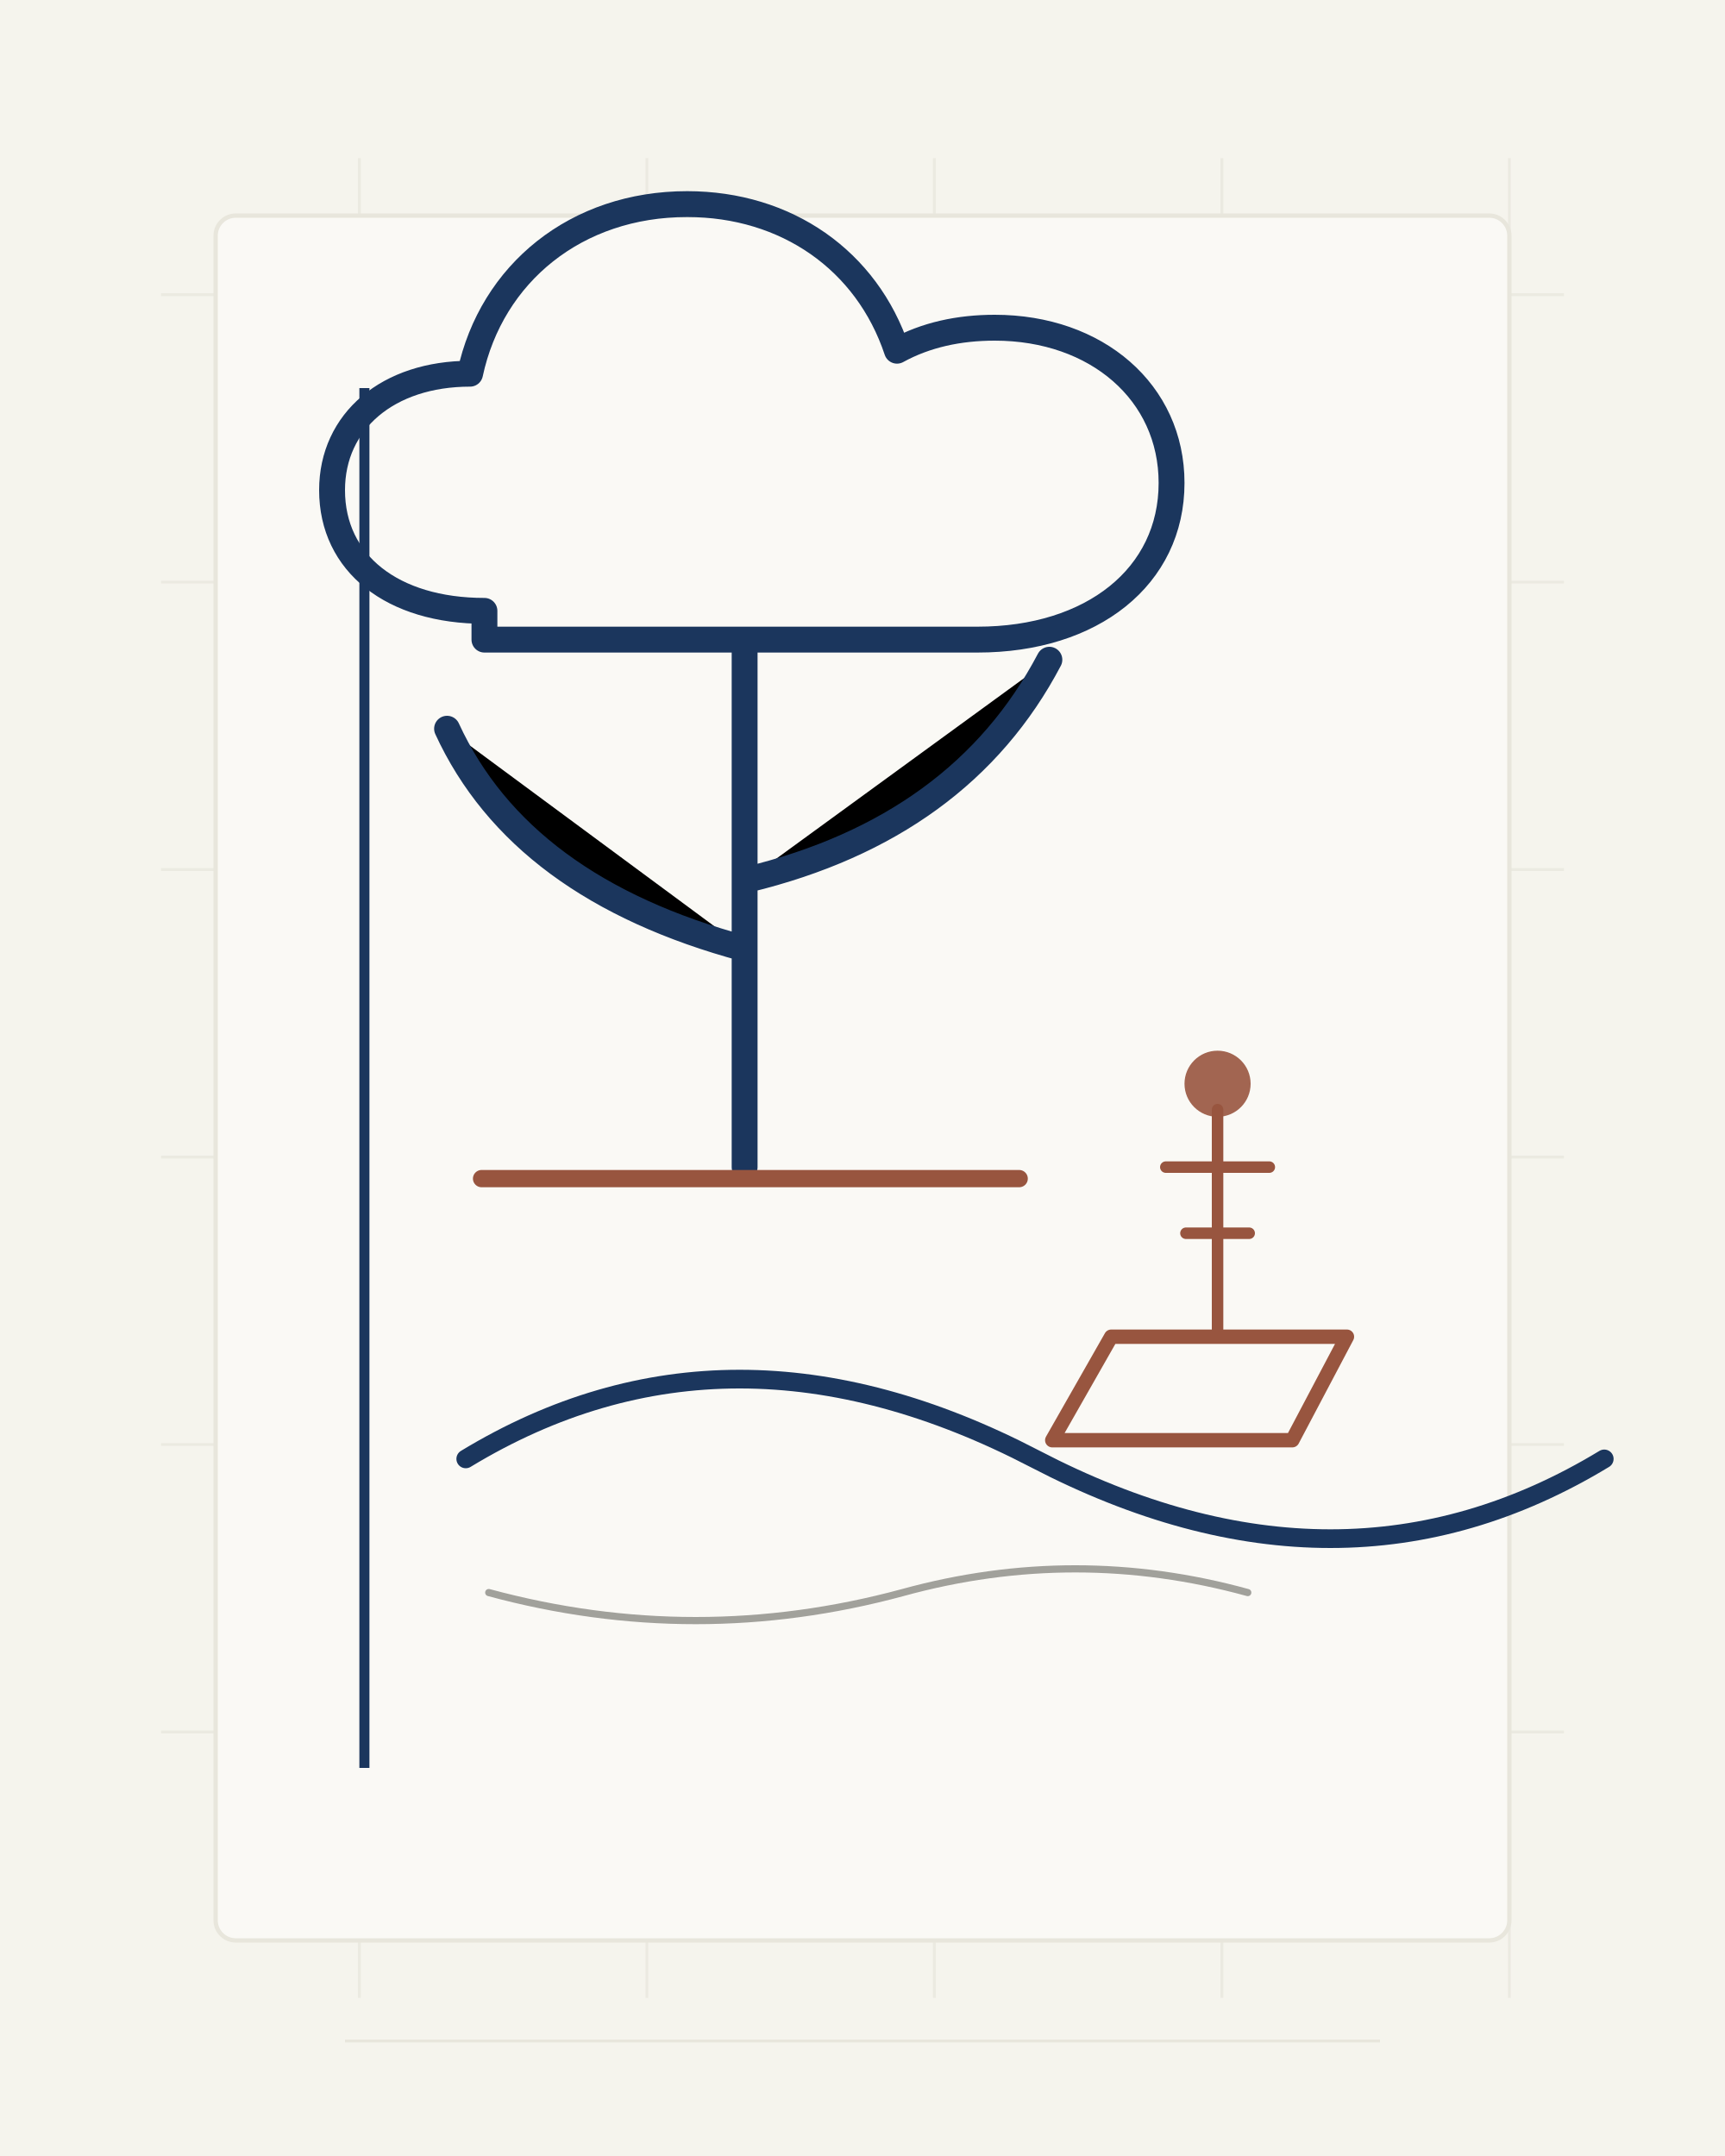
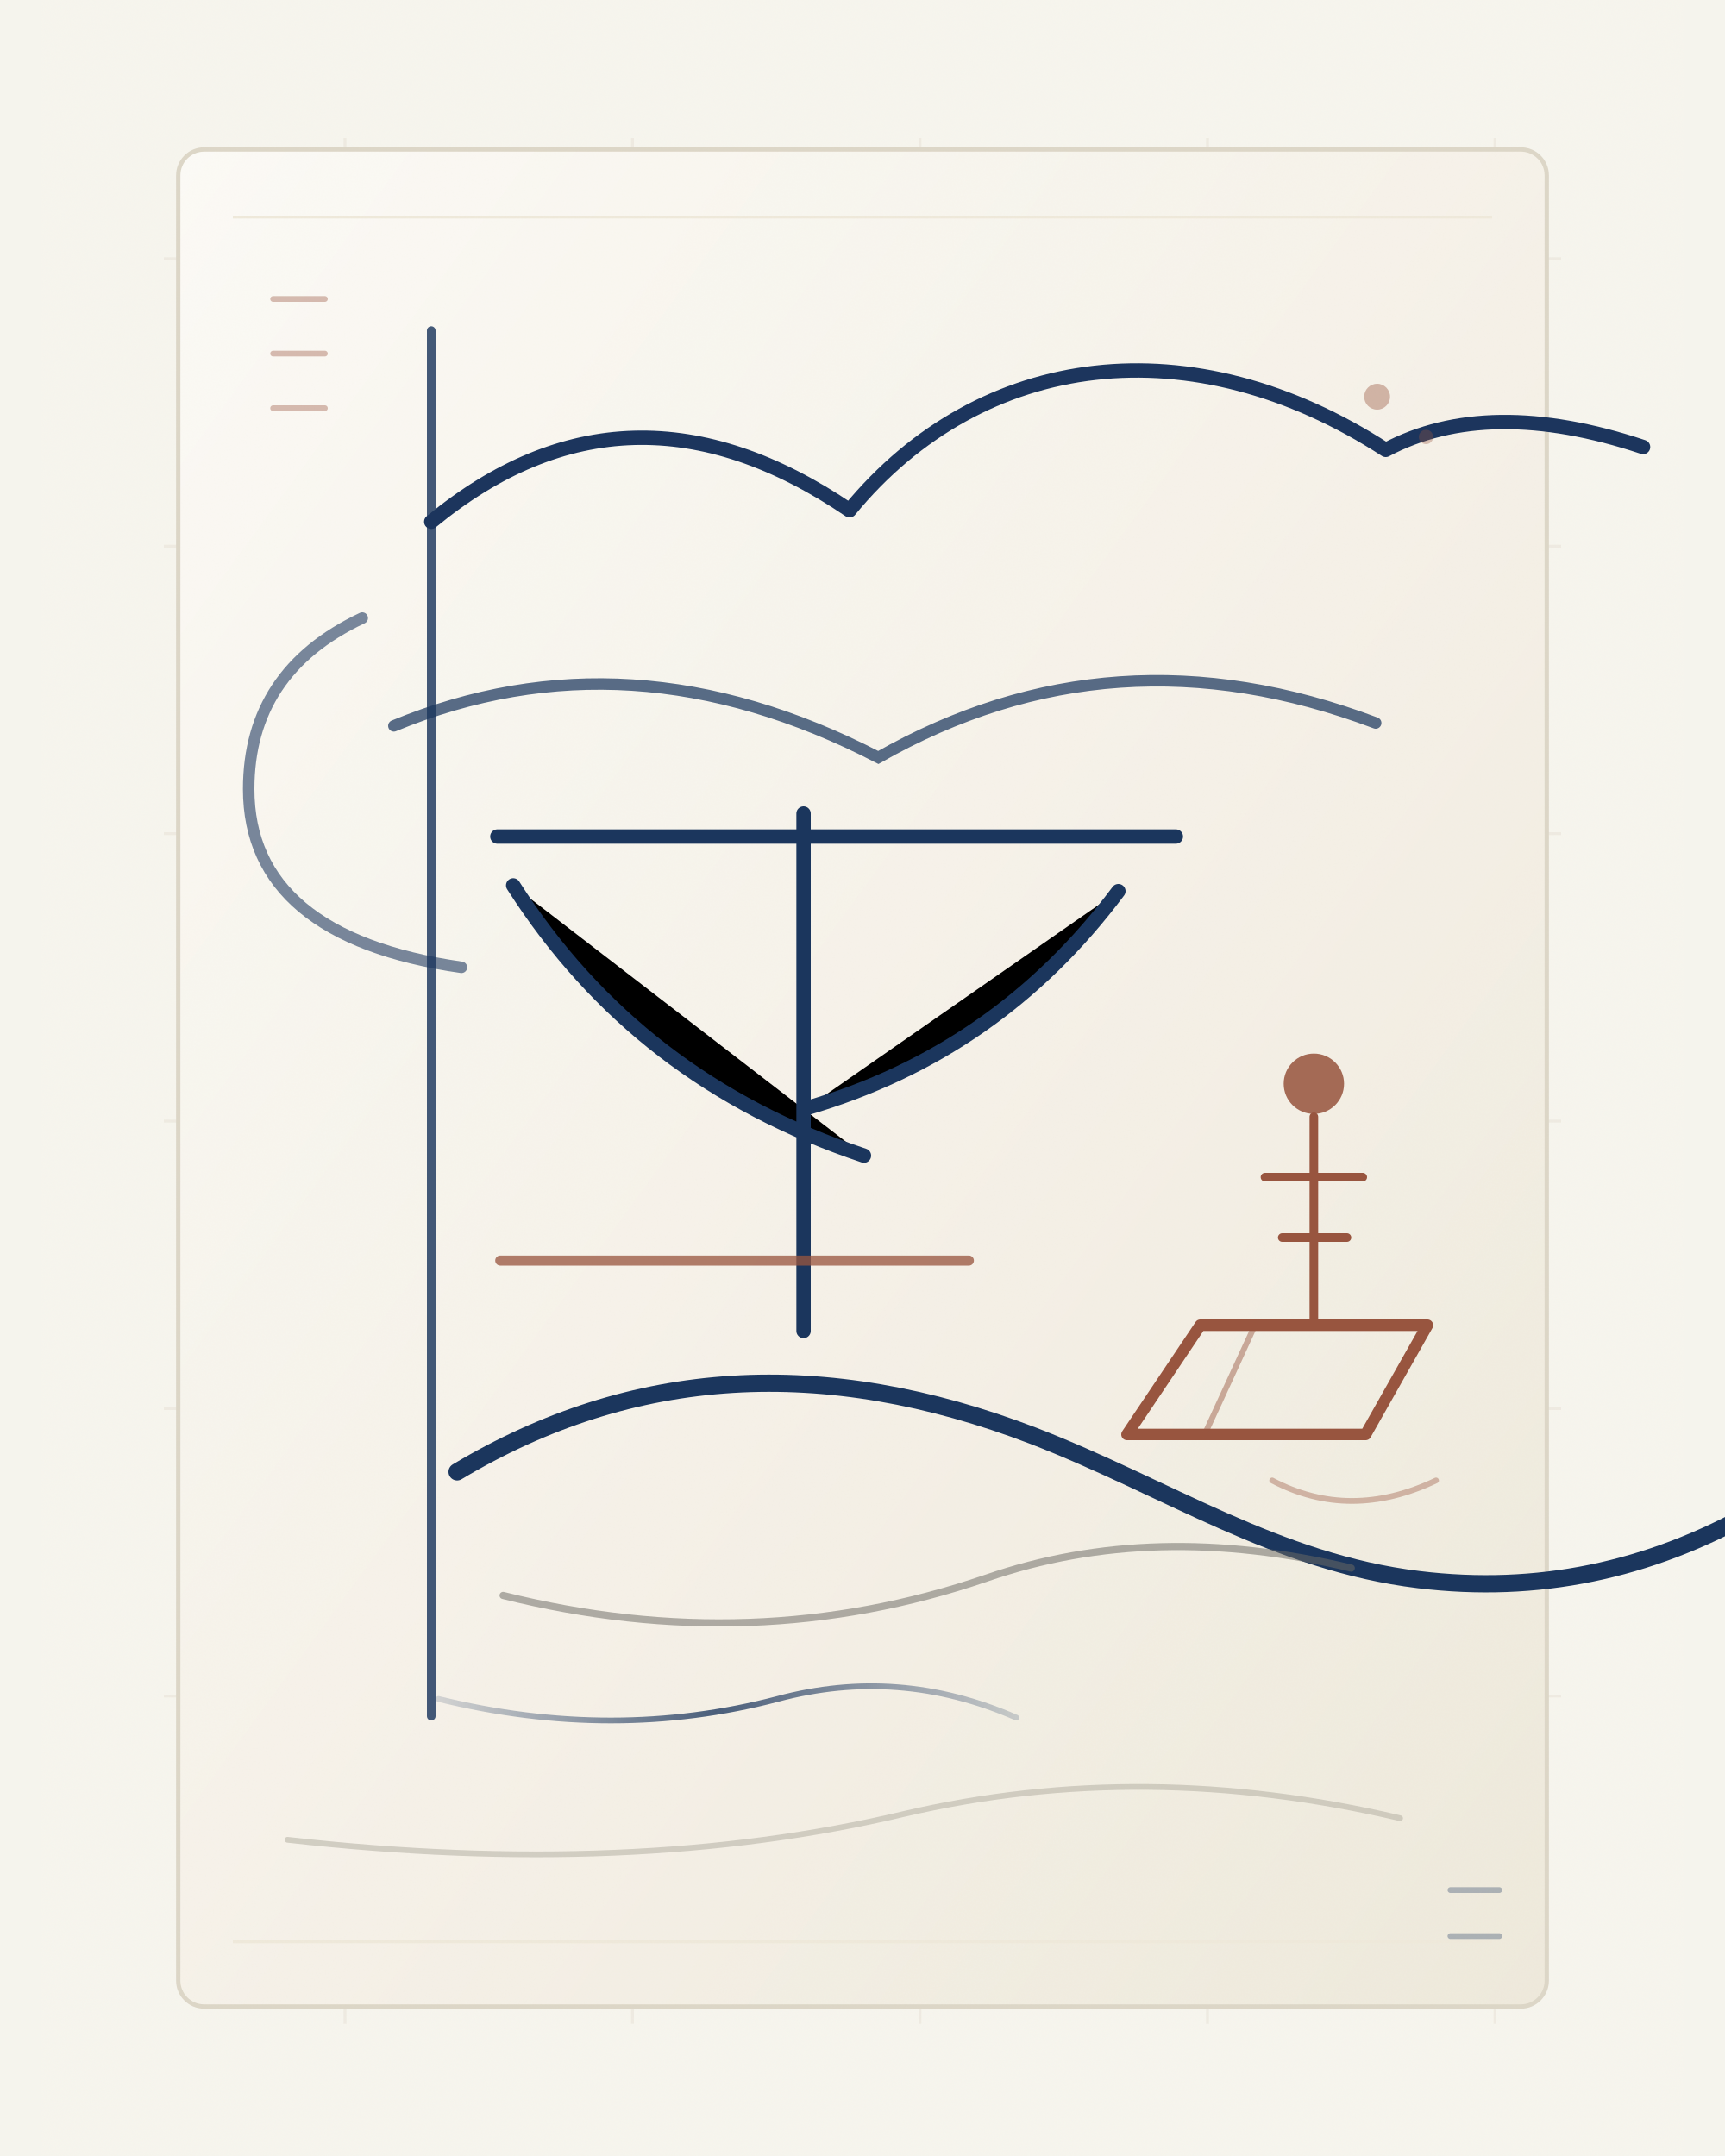
<svg xmlns="http://www.w3.org/2000/svg" viewBox="0 0 1200 1500" role="img" aria-labelledby="title desc">
+   <defs>
+     <linearGradient id="paper" x1="0" x2="1" y1="0" y2="1">
+       <stop offset="0" stop-color="#fbfaf6" />
+       <stop offset="0.54" stop-color="#f5f1e8" />
+       <stop offset="1" stop-color="#eee9dc" />
+     </linearGradient>
+     <linearGradient id="inkFade" x1="0" x2="1" y1="0" y2="0">
+       <stop offset="0" stop-color="#1b365d" stop-opacity="0.16" />
+       <stop offset="0.48" stop-color="#1b365d" stop-opacity="0.78" />
+       <stop offset="1" stop-color="#1b365d" stop-opacity="0.2" />
+     </linearGradient>
+     <filter id="paperGrain" x="-10%" y="-10%" width="120%" height="120%">
+       <feTurbulence baseFrequency="0.9" numOctaves="2" seed="7" type="fractalNoise" result="noise" />
+       <feColorMatrix in="noise" type="matrix" values="0 0 0 0 0.94 0 0 0 0 0.9 0 0 0 0 0.82 0 0 0 .14 0" result="grain" />
+       <feBlend in="SourceGraphic" in2="grain" mode="multiply" />
+     </filter>
+     <filter id="softInk" x="-20%" y="-20%" width="140%" height="140%">
+       <feGaussianBlur in="SourceGraphic" stdDeviation="0.16" />
+     </filter>
+   </defs>
  <rect width="1200" height="1500" fill="#f5f4ed" />
-   <g opacity="0.72">
-     <path d="M112 205h976M112 405h976M112 605h976M112 805h976M112 1005h976M112 1205h976" stroke="#e8e6dc" stroke-width="2" />
-     <path d="M250 110v1280M450 110v1280M650 110v1280M850 110v1280M1050 110v1280" stroke="#e8e6dc" stroke-width="2" />
+   <g opacity="0.48">
+     <path d="M114 180h972M114 380h972M114 580h972M114 780h972M114 980h972M114 1180h972" stroke="#e4ded0" stroke-width="2" />
+     <path d="M240 96v1312M440 96v1312M640 96v1312M840 96v1312M1040 96v1312" stroke="#e4ded0" stroke-width="2" />
  </g>
-   <rect x="150" y="150" width="900" height="1200" rx="14" fill="#faf9f5" stroke="#e8e6dc" stroke-width="3" />
-   <path d="M250 270h7v960h-7z" fill="#1B365D" />
-   <path d="M337 425c-64 0-106-33-106-84 0-48 39-81 96-81 15-70 74-118 151-118 69 0 125 39 146 102 20-11 43-16 68-16 71 0 123 45 123 108 0 65-55 109-135 109H337Z" fill="none" stroke="#1B365D" stroke-width="18" stroke-linecap="round" stroke-linejoin="round" />
-   <path d="M518 450v362M518 660c-104-28-173-79-207-153M520 612c99-24 169-75 210-153" stroke="#1B365D" stroke-width="18" stroke-linecap="round" />
-   <path d="M335 820h374" stroke="#98553F" stroke-width="12" stroke-linecap="round" />
-   <path d="M324 1015c122-74 254-74 396 0s274 74 396 0" fill="none" stroke="#1B365D" stroke-width="13" stroke-linecap="round" />
-   <path d="M340 1108c96 26 192 26 288 0 80-22 160-22 240 0" fill="none" stroke="#6b6a64" stroke-width="5" stroke-linecap="round" opacity=".62" />
-   <path d="M773 930h164l-38 72H732l41-72Z" fill="none" stroke="#98553F" stroke-width="10" stroke-linejoin="round" />
-   <path d="M847 772v158M811 812h72M825 858h44" stroke="#98553F" stroke-width="8" stroke-linecap="round" />
-   <circle cx="847" cy="754" r="23" fill="#98553F" opacity=".9" />
-   <path d="M240 1420h720" stroke="#e8e6dc" stroke-width="2" />
+   <g filter="url(#paperGrain)">
+     <rect x="124" y="104" width="952" height="1292" rx="18" fill="url(#paper)" stroke="#ddd7c8" stroke-width="3" />
+     <path d="M162 151h876M162 1351h876" stroke="#efe9db" stroke-width="2" />
+   </g>
+   <path d="M300 230v964" stroke="#1b365d" stroke-width="6" stroke-linecap="round" opacity="0.82" />
+   <path d="M300 363c91-75 188-78 291-8 92-112 239-129 373-42 47-25 107-26 179-2" fill="none" stroke="#1b365d" stroke-width="10" stroke-linecap="round" stroke-linejoin="round" filter="url(#softInk)" />
+   <path d="M252 430c-53 25-79 65-79 119 0 68 50 110 148 124" fill="none" stroke="#1b365d" stroke-width="8" stroke-linecap="round" opacity="0.58" />
+   <path d="M274 505c109-45 221-38 337 22 109-62 224-70 346-24" fill="none" stroke="#1b365d" stroke-width="8" stroke-linecap="round" opacity="0.72" />
+   <path d="M357 616c58 91 139 153 244 188M778 620c-56 75-128 125-217 151M559 566v360" stroke="#1b365d" stroke-width="10" stroke-linecap="round" />
+   <path d="M346 582h472" stroke="#1b365d" stroke-width="10" stroke-linecap="round" />
+   <path d="M348 877h326" stroke="#98553f" stroke-width="7" stroke-linecap="round" opacity="0.76" />
+   <path d="M318 1024c122-73 255-81 401-25 93 36 169 88 268 100 82 10 160-6 234-48" fill="none" stroke="#1b365d" stroke-width="12" stroke-linecap="round" />
+   <path d="M350 1110c116 29 228 25 336-12 78-27 162-29 254-7" fill="none" stroke="#6b6a64" stroke-width="5" stroke-linecap="round" opacity="0.52" />
+   <path d="M305 1182c81 20 160 20 236 0 56-15 111-11 166 13" fill="none" stroke="url(#inkFade)" stroke-width="4" stroke-linecap="round" />
+   <g stroke="#98553f" stroke-linecap="round" stroke-linejoin="round">
+     <path d="M835 922h158l-43 76H784l51-76Z" fill="none" stroke-width="8" />
+     <path d="M873 922l-35 76" stroke-width="4" opacity="0.46" />
+     <path d="M914 777v145" stroke-width="6" />
+     <path d="M880 819h68M892 861h45" stroke-width="6" />
+     <circle cx="914" cy="754" r="21" fill="#98553f" stroke="none" opacity="0.86" />
+     <path d="M885 1030c36 19 74 19 114 0" fill="none" stroke-width="4" opacity="0.38" />
+   </g>
+   <path d="M200 1280c160 18 303 12 429-18 111-26 226-25 345 3" fill="none" stroke="#b3afa3" stroke-width="4" stroke-linecap="round" opacity="0.54" />
+   <path d="M190 208h36M190 246h36M190 284h36" stroke="#98553f" stroke-width="4" stroke-linecap="round" opacity="0.38" />
+   <circle cx="958" cy="276" r="9" fill="#98553f" opacity="0.4" />
+   <circle cx="992" cy="304" r="5" fill="#98553f" opacity="0.33" />
+   <path d="M1009 1315h34M1009 1347h34" stroke="#1b365d" stroke-width="4" stroke-linecap="round" opacity="0.32" />
</svg>
